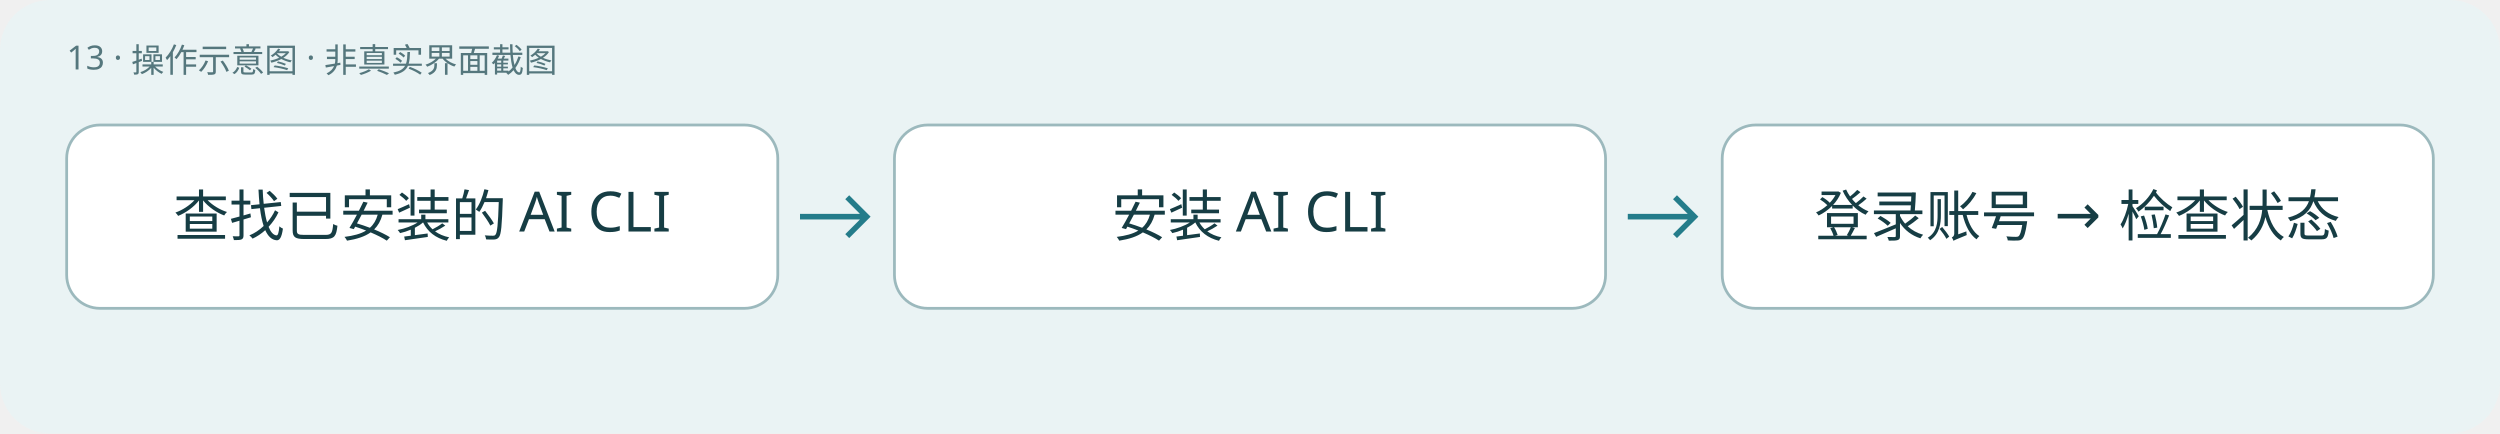
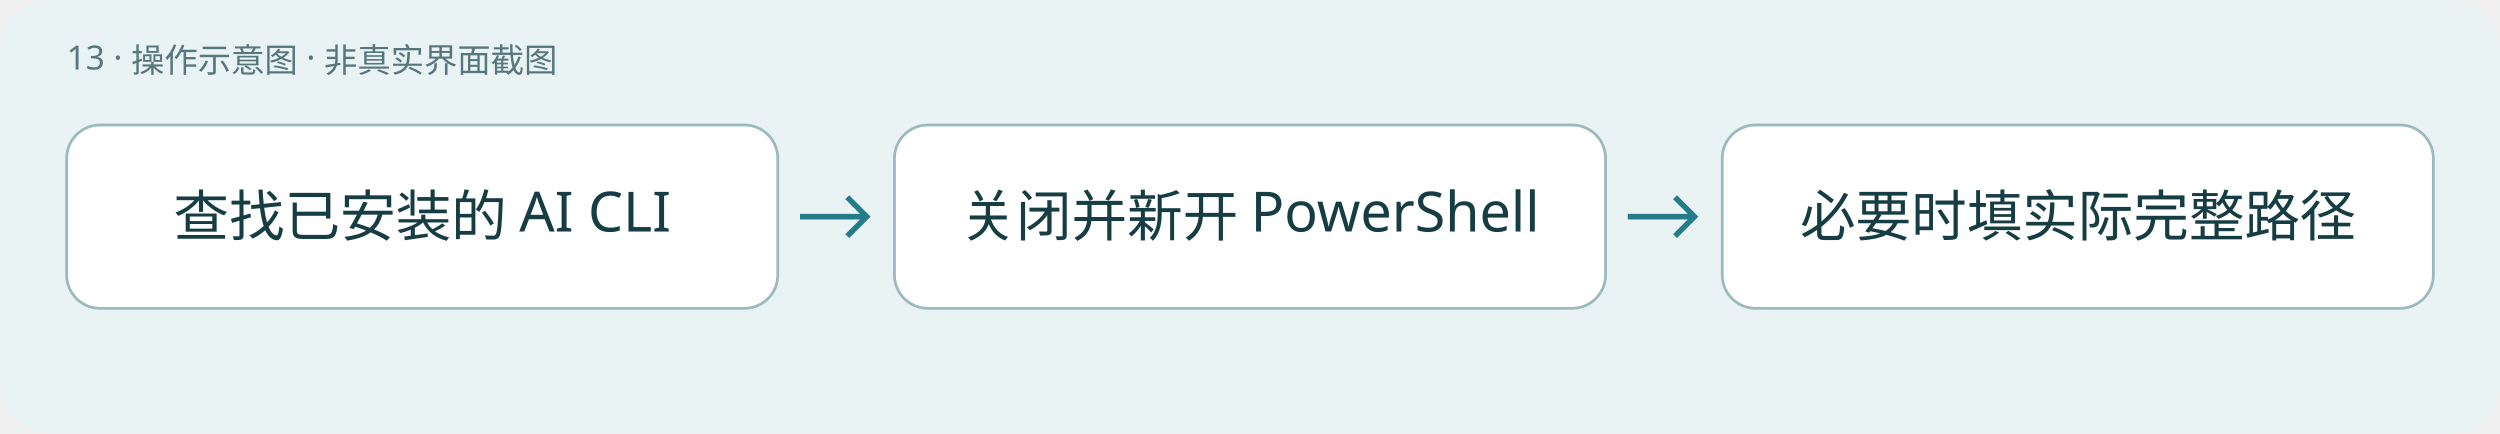
<svg xmlns="http://www.w3.org/2000/svg" viewBox="0 0 900 156" role="img">
  <rect width="900" height="156" rx="18" fill="#eaf3f4" />
  <rect x="24" y="45" width="256" height="66" rx="12" fill="white" stroke="#9cb9bd" />
  <text x="152" y="85" text-anchor="middle" font-family="Microsoft YaHei,PingFang SC,sans-serif" font-size="20" fill="#163d44">查找已安装的 AI CLI</text>
  <path d="M288 78 h24 m-7 -7 7 7 -7 7" fill="none" stroke="#247c8a" stroke-width="2" />
  <rect x="322" y="45" width="256" height="66" rx="12" fill="white" stroke="#9cb9bd" />
-   <text x="450" y="85" text-anchor="middle" font-family="Microsoft YaHei,PingFang SC,sans-serif" font-size="20" fill="#163d44">安装 AI CLI</text>
+   <text x="450" y="85" text-anchor="middle" font-family="Microsoft YaHei,PingFang SC,sans-serif" font-size="20" fill="#163d44">关闭并新开 PowerShell</text>
  <path d="M586 78 h24 m-7 -7 7 7 -7 7" fill="none" stroke="#247c8a" stroke-width="2" />
  <rect x="620" y="45" width="256" height="66" rx="12" fill="white" stroke="#9cb9bd" />
-   <text x="748" y="85" text-anchor="middle" font-family="Microsoft YaHei,PingFang SC,sans-serif" font-size="20" fill="#163d44">登录账号 → 检查状态</text>
+   <text x="748" y="85" text-anchor="middle" font-family="Microsoft YaHei,PingFang SC,sans-serif" font-size="20" fill="#163d44">必要时填实际完整路径</text>
  <text x="24" y="25" font-family="sans-serif" font-size="12" fill="#55777d">13 · 操作示意图 · 非真实界面截图</text>
</svg>
